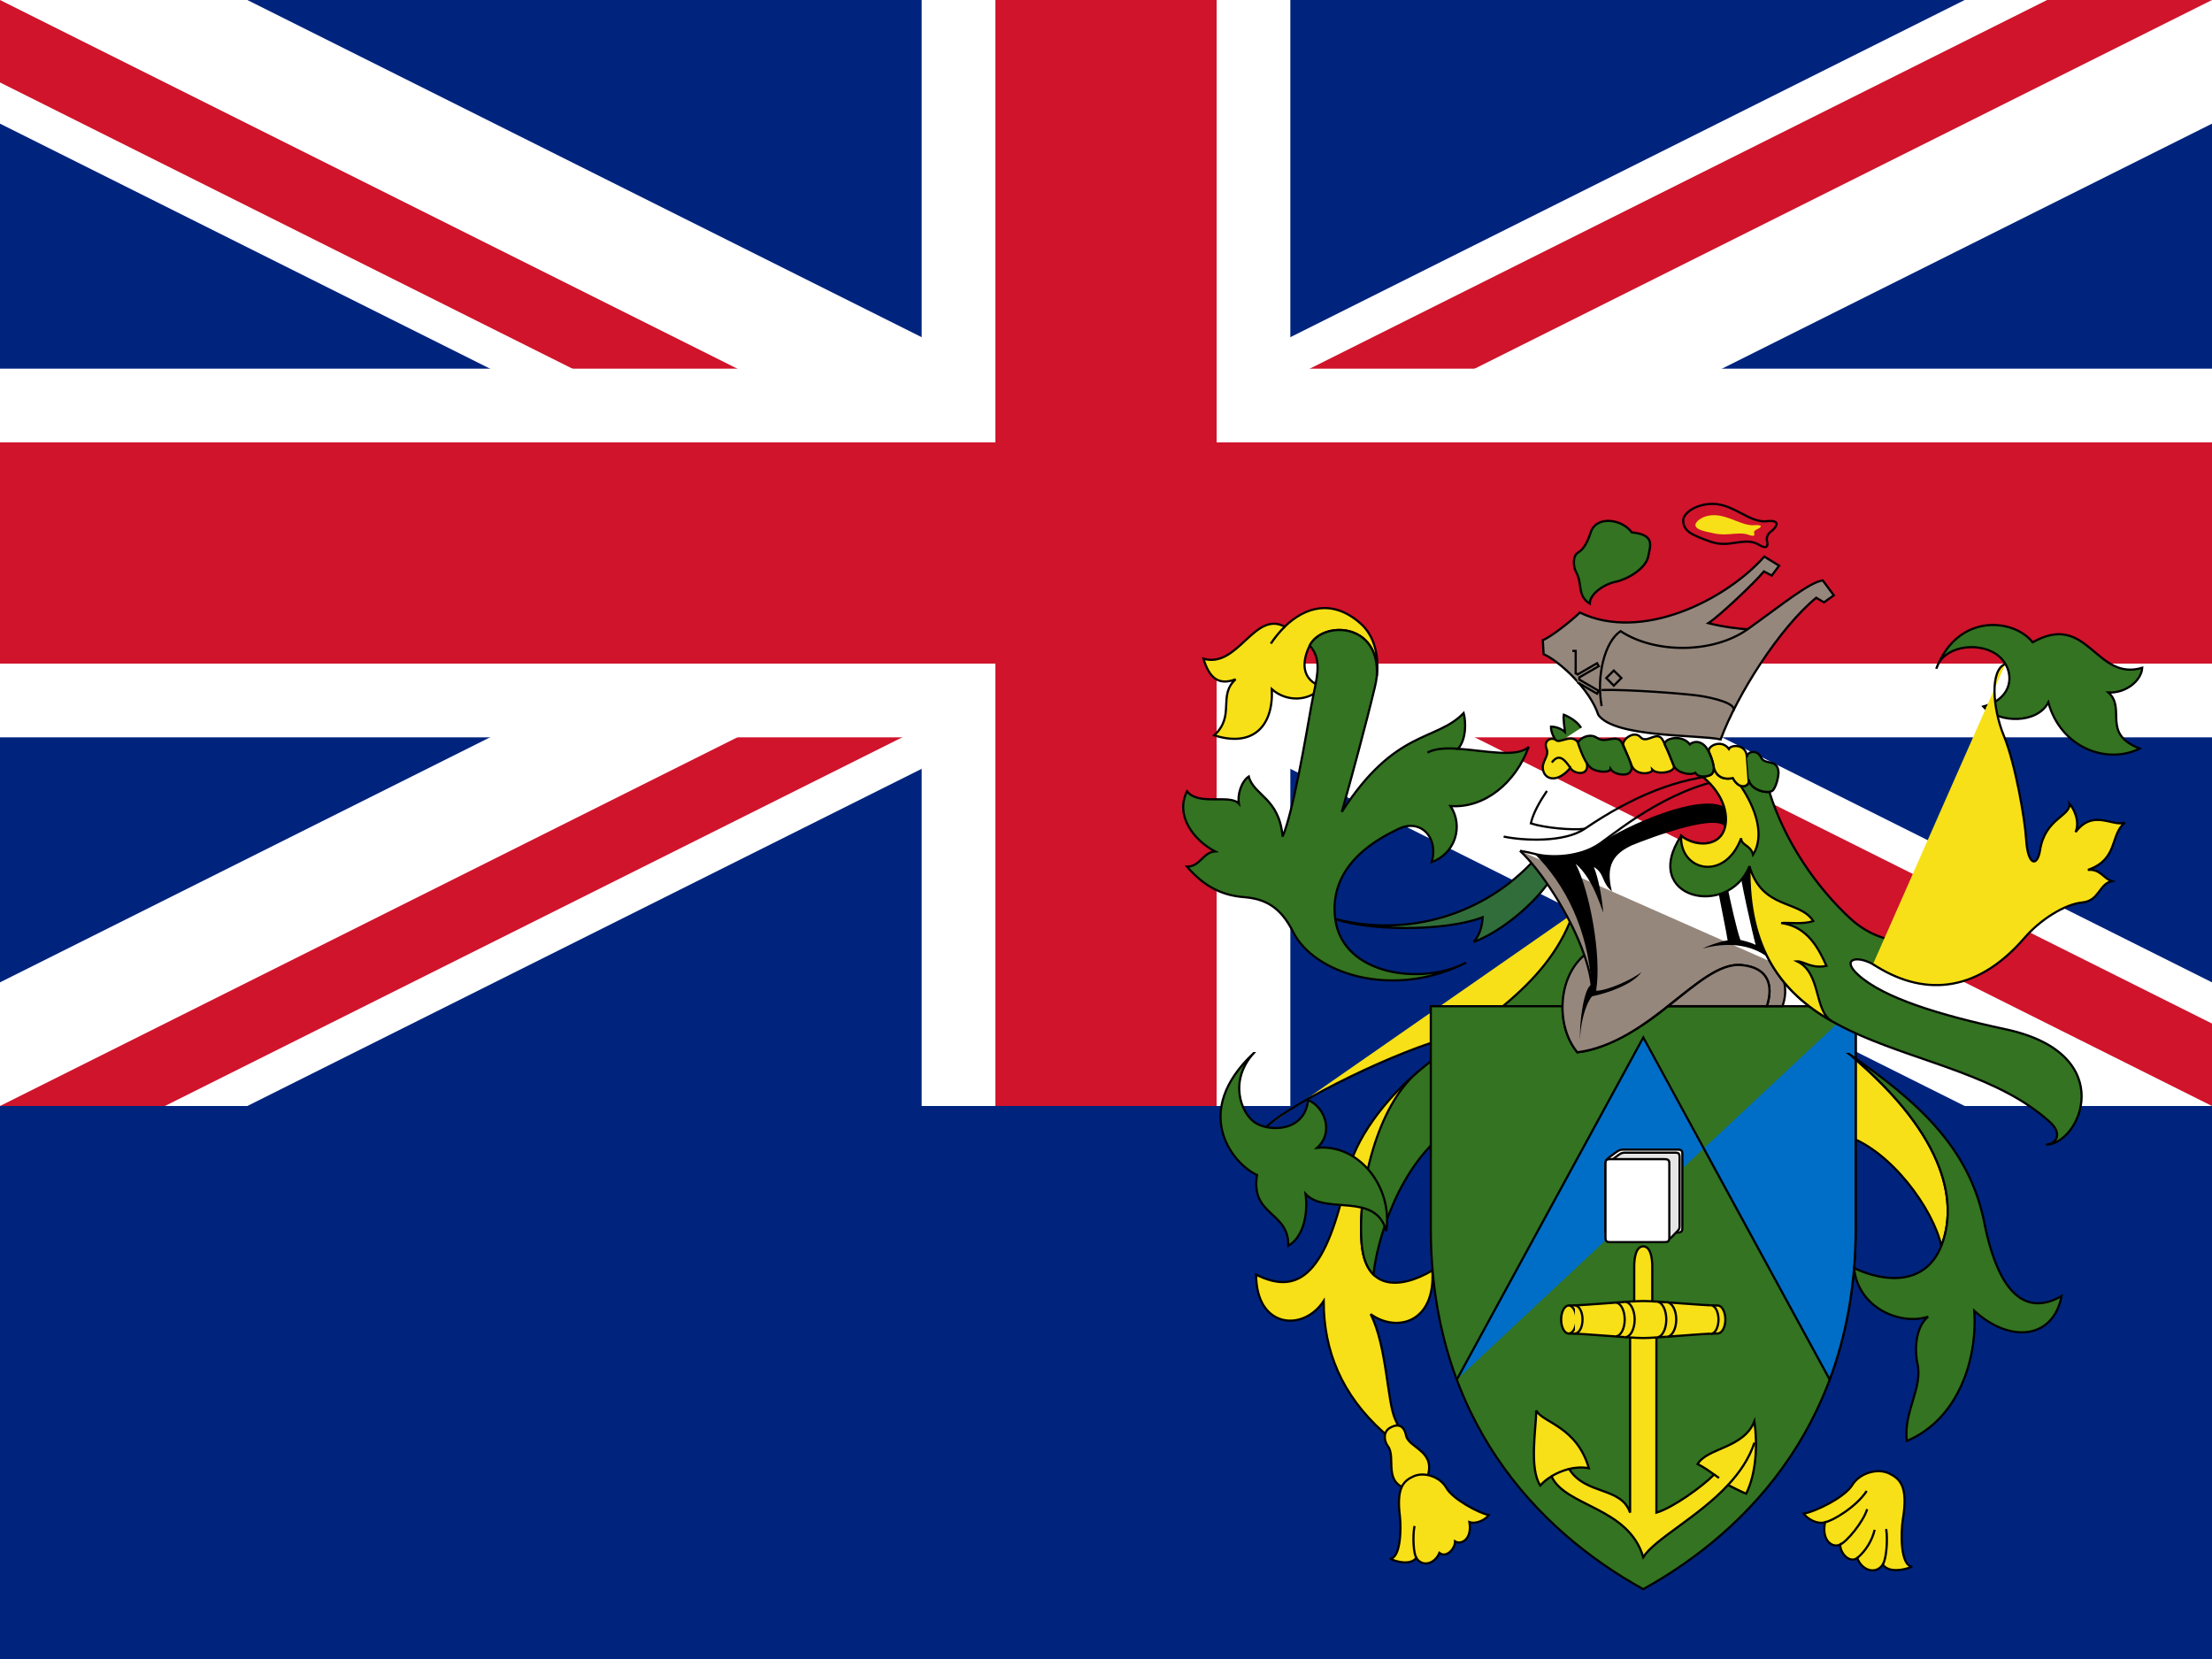
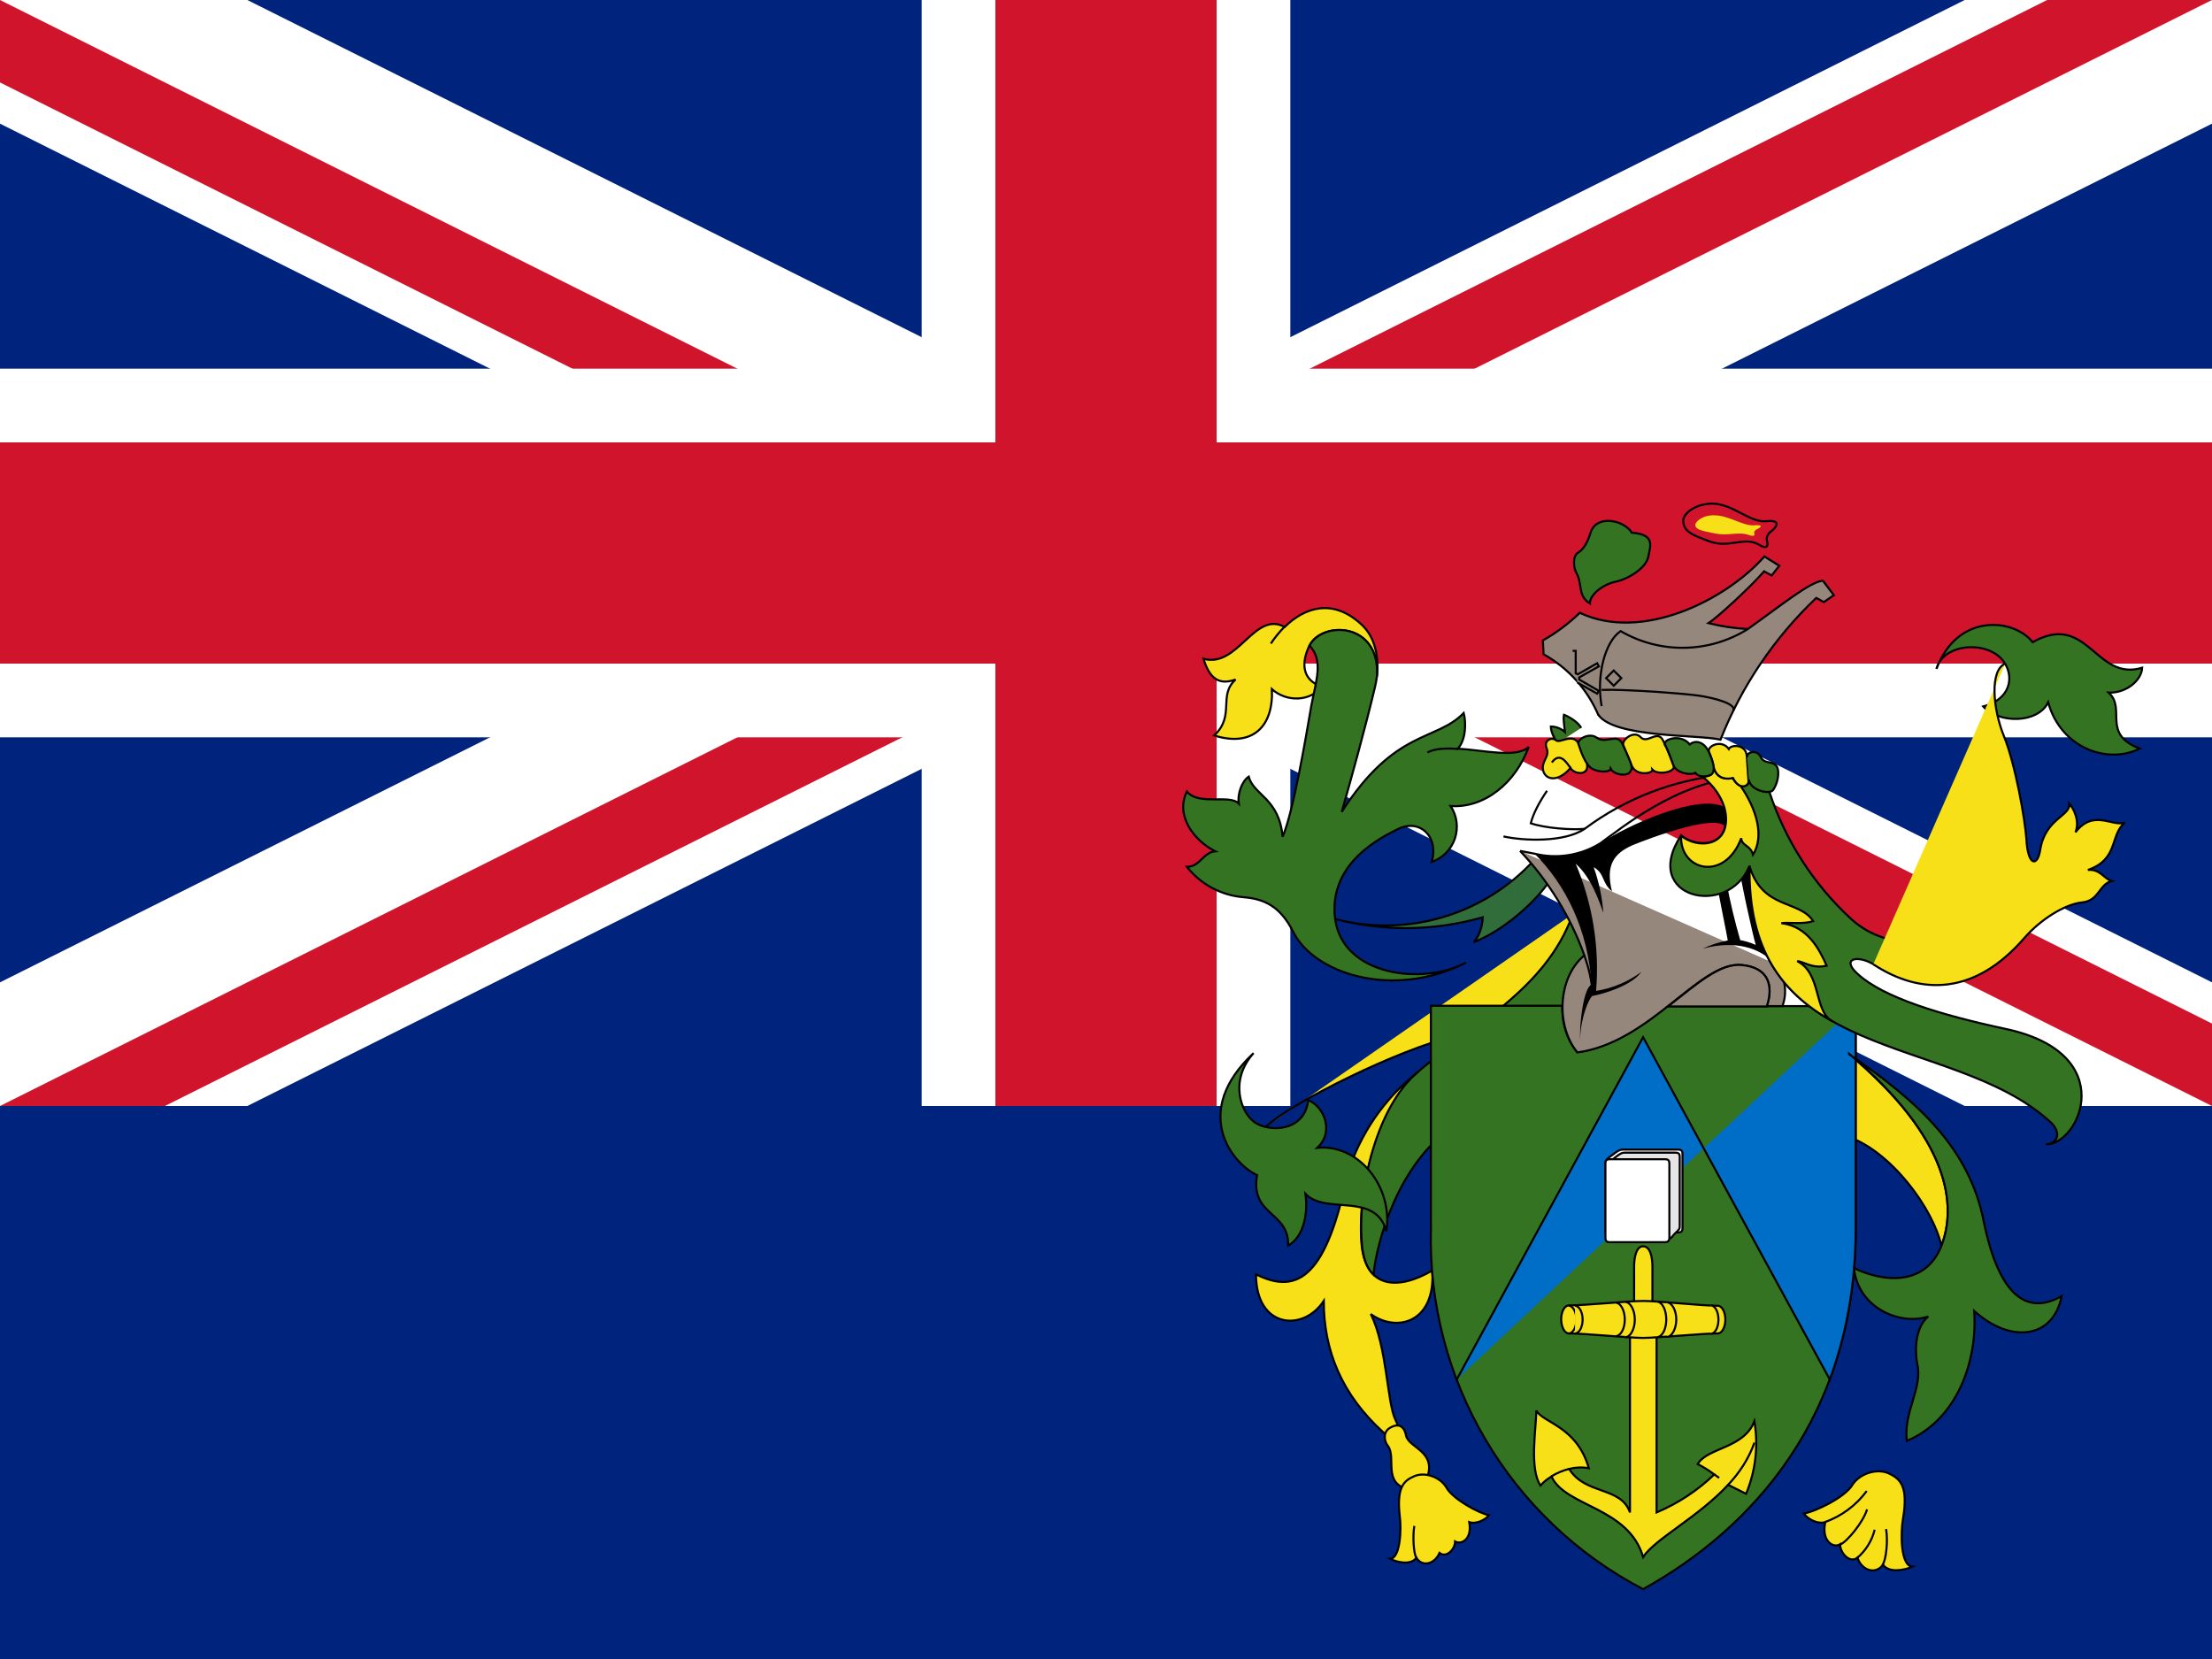
- <svg xmlns="http://www.w3.org/2000/svg" id="flag-icon-css-pn" width="640" height="480">
+ <svg xmlns="http://www.w3.org/2000/svg" id="flag-icon-css-pn" viewBox="0 0 640 480">
  <defs>
    <clipPath id="a">
      <path d="M-15-7.5h30v15h-30z" />
    </clipPath>
  </defs>
  <path fill="#00247d" d="M0 0h640v480H0z" />
  <g clip-path="url(#a)" transform="translate(320 160) scale(21.33333)">
    <circle r="20" fill="#00247d" />
    <path stroke="#fff" stroke-width="3" d="M-20-10l40 20m-40 0l40-20" />
    <path stroke="#cf142b" stroke-width="2" d="M-20-10l40 20m-40 0l40-20" />
    <path fill="#fff" d="M0 0l20 10h-3L-3 0m3 0l20-10h3L3 0M0 0l-20 10h-3L-3 0m3 0l-20-10h3L3 0" />
    <path stroke="#fff" stroke-width="5" d="M-20 0h40M0-10v20" />
    <path stroke="#cf142b" stroke-width="3" d="M-20 0h40M0-10v20" />
  </g>
-   <path fill="#f7e017" stroke="#000" stroke-width=".63" d="M409.941 310.379c-9.173 7.765-17.92 19.114-20.053 29.354-6.037 28.843-14.059 35.264-26.453 29.056 0 15.488 13.589 16.683 19.541 7.638 0 14.506 5.27 27.114 17.152 37.866 5.013 4.523 5.973 1.43 3.584-3.562-2.39-5.014-2.39-21.206-7.147-30.507 7.616 5.483 18.816 2.39 17.856-12.63-9.77 5.718-19.477 5.505-20.48-8.106-1.194-15.957 5.035-39.104 16-49.11zm-11.584-114.752c.64-5.718-.576-11.606-4.757-15.275-8.085-7.125-16-4.757-21.888.96-8.81-4.757-13.504 12.139-23.51 9.28 1.665 5.483 4.289 7.85 9.302 5.952-5.248 4.757 0 10.475-6.187 16.213 11.179 3.563 17.152-2.624 16.662-13.354 4.288 3.818 10.965 3.584 14.528-.704-5.952-1.92-5.974-7.104-3.563-11.926 3.563-7.146 20.352-6.869 19.413 8.854z" />
-   <path fill="#337321" stroke="#000" stroke-width=".63" d="M424.213 278.507c-12.629 6.656-35.754 3.797-37.888-12.63-2.133-16.426 13.824-23.829 18.112-25.962 6.678-3.35 11.904 2.602 9.771 9.514a10.816 10.816 0 0 0 5.461-16.213c9.771.725 18.838-6.656 22.635-17.13-3.413 3.263-12.757 1.066-20.459.554 2.39-2.624 2.347-7.701 1.643-10.325-8.107 8.32-19.776 4.523-35.264 28.587 2.39-8.32 6.912-25.024 9.536-35.968a27.093 27.093 0 0 0 .597-3.307c.939-15.723-15.829-16-19.413-8.853 3.925 4.416 1.877 9.578.47 17.386-1.665 9.302-5.249 30.742-8.32 37.888-.96-11.2-8.363-11.904-9.793-17.386-2.133 1.429-3.328 5.248-2.858 7.85-2.624-2.858-11.67.725-14.998-3.562-3.584 7.146 2.134 14.293 8.107 17.386-3.477.235-4.31 4.416-8.107 4.416 5.12 5.952 10.347 8.32 16.427 8.811 6.08.491 10.603 2.73 14.293 10.133 5.974 11.904 28.65 19.627 50.048 8.811z" />
-   <path fill="#f7e017" stroke="#000" stroke-width=".63" d="M455.659 263.957c-7.147 19.776-26.688 33.856-35.52 35.99-14.998 3.626-45.59 18.496-53.803 26.133" />
-   <path fill="#337321" stroke="#000" stroke-width=".63" d="M409.941 310.379c-11.306 9.6-17.194 33.152-16 49.13.32 4.438 1.579 7.446 3.456 9.28.854-9.045 7.147-32.426 23.232-42.88 13.568-8.81 34.774-28.586 42.646-51.221-1.43-4.053-3.819-6.912-8.342-9.77-7.786 21.375-28.693 31.615-45.013 45.44z" />
-   <path fill="#316d3a" stroke="#000" stroke-width=".63" d="M448.405 254.805c-4.053 6.059-13.226 14.4-22.037 17.75 1.899-2.155 2.496-4.907 2.603-7.168-11.2 4.309-33.579 3.84-42.646.49a58.176 58.176 0 0 0 57.664-17.151c1.92 2.133 3.563 4.053 4.416 6.08z" />
-   <path fill="#337321" stroke="#000" stroke-width=".63" d="M362.73 304.704c-18.197 17.067-6.186 31.936.96 35.264-1.92 11.904 9.302 10.475 9.046 20.48 4.544-2.624 5.739-9.515 5.013-14.997 5.718 6.186 20.267-.725 23.339 10.709 1.92-12.63-7.85-25.259-20.01-24.064 5.013-4.523 2.133-11.904-2.603-13.803-.96 9.28-11.435 9.28-15.488 6.422-4.054-2.859-7.403-12.16-.256-20.011z" />
-   <path fill="#f7e017" stroke="#000" stroke-width=".63" d="M402.176 413.099c-1.984 1.13-1.835 3.69-.597 5.354 2.496 3.328-1.75 10.88 6.314 12.502 2.39.49 4.224-.981 5.12-3.691 2.518-7.51-5.482-8.32-6.186-11.904-.726-3.584-2.987-3.221-4.651-2.261z" />
-   <path fill="#f7e017" stroke="#000" stroke-width=".63" d="M408.96 427.157c-2.667 1.238-5.013 2.987-3.925 11.542.426 3.562.213 12.16-2.859 12.288 1.899.939 5.952 1.962 7.616-.256 1.6 2.688 5.248 1.92 6.677-1.43 1.899 1.558 4.523-1.066 4.523-3.328 1.664 1.067 4.992-.469 4.16-5.589 2.027.704 4.65-.725 5.61-2.027-2.986-.597-10.495-4.65-12.287-7.872-1.771-3.2-6.422-4.757-9.515-3.328z" />
-   <path fill="none" stroke="#000" stroke-width=".64" d="M367.68 186.219c1.216-1.792 2.56-3.456 4.053-4.907m41.28 36.437c2.134-1.194 5.312-1.344 8.854-1.109m-12.054 234.09c-.853-1.173-1.13-6.186-.554-9.215m7.21 7.808" />
-   <path fill="#f7e017" stroke="#000" stroke-width=".63" d="M534.997 304.939c29.312 24.533 31.211 44.074 26.688 55.509-2.389-10.71-14.528-27.392-27.157-31.68l.47-23.83z" />
-   <path fill="#337321" stroke="#000" stroke-width=".63" d="M482.581 291.136h54.336v64.32c0 54.784-30.506 87.19-61.482 104.341-30.976-17.13-61.462-49.557-61.462-104.341v-64.32h38.123c.064 3.328.363 8.32 4.267 13.333 9.002-.896 19.2-7.616 26.24-13.333z" />
-   <path fill="#006ec7" stroke="#000" stroke-width=".63" d="M536.896 291.136v64.32c0 16.533-2.773 31.04-7.51 43.69l-53.93-98.986-53.952 98.987" />
-   <g fill="#f7e017" stroke="#000" stroke-width=".64">
-     <path d="M499.968 429.653c1.43.726 4.053 2.048 5.248 2.518 2.859-5.718 3.35-13.803 2.39-20.971-3.094 7.893-13.59 7.637-16.427 12.395 1.749.874 3.37 2.026 4.778 3.05-3.562 3.563-11.946 9.6-16.704 11.008V386.56c0-3.584-1.194-6.55-1.194-9.536v-10.56c0-2.39-.47-5.845-2.624-5.845-2.155 0-2.603 3.456-2.603 5.845v10.56c0 2.987-1.195 6.421-1.195 9.536v51.093c-2.624-7.616-12.885-5.013-17.642-12.629a13.525 13.525 0 0 1 5.717-.235c-3.563-12.16-13.333-13.098-15.232-16.682 0 5.013-2.133 16.682 1.173 21.696a13.27 13.27 0 0 1 3.243-2.646c4.053 8.811 22.25 8.832 26.539 23.36 3.456-5.333 15.85-11.52 24.533-20.864z" />
-     <path d="M475.435 387.136c4.053 0 16.917-1.323 21.546-1.323 1.216 0 2.219-1.792 2.219-4.032s-1.003-4.053-2.197-4.053c-4.651 0-17.515-1.301-21.547-1.301s-16.939 1.301-21.59 1.301c-1.194 0-2.175 1.813-2.175 4.053s.981 4.054 2.176 4.054c4.65 0 17.514 1.301 21.568 1.301zm-2.603-20.928" />
-     <path d="M453.888 385.813c1.216 0 2.197-1.792 2.197-4.032s-.981-4.053-2.197-4.053" />
-     <path d="M455.68 385.813c1.216 0 2.197-1.792 2.197-4.032s-.981-4.053-2.197-4.053m11.755 8.917c1.472 0 2.645-2.176 2.645-4.864 0-2.688-1.173-4.885-2.645-4.885m2.752 9.984c1.514 0 2.773-2.283 2.773-5.12 0-2.795-1.259-5.077-2.773-5.077m9.152 10.24c1.536 0 2.773-2.304 2.773-5.142 0-2.858-1.237-5.162-2.773-5.162m2.88 10.154c1.514 0 2.773-2.24 2.773-4.992 0-2.773-1.259-4.992-2.773-4.992m12.778 9.131c1.216 0 2.219-1.856 2.219-4.139 0-2.282-1.003-4.117-2.219-4.117m-46.144 49.493a18.133 18.133 0 0 1 5.12-2.133m43.392 2.603l-1.408-1.003m4.011 3.03c3.328-3.563 6.123-7.617 7.637-12.246" />
+   <path fill="#f7e017" stroke="#000" stroke-width=".6" d="M410 310.4a59.7 59.7 0 0 0-20.1 29.3c-6 28.9-14 35.3-26.5 29 0 15.6 13.6 16.8 19.6 7.7 0 14.5 5.3 27.1 17.1 37.9 5 4.5 6 1.4 3.6-3.6s-2.4-21.2-7.1-30.5c7.6 5.5 18.8 2.4 17.8-12.6-9.7 5.7-19.5 5.5-20.5-8.1-1.2-16 5-39.1 16-49.1zm-11.6-114.8c.6-5.7-.6-11.6-4.8-15.2-8-7.2-16-4.8-21.9 1-8.8-4.8-13.5 12-23.5 9.2 1.7 5.5 4.3 7.8 9.3 6-5.2 4.7 0 10.4-6.2 16.2 11.2 3.5 17.2-2.7 16.7-13.4 4.3 3.8 11 3.6 14.5-.7-6-2-6-7.1-3.6-12 3.6-7 20.4-6.8 19.5 9z" />
+   <path fill="#337321" stroke="#000" stroke-width=".6" d="M424.2 278.5c-12.6 6.7-35.7 3.8-37.9-12.6-2.1-16.4 13.8-23.8 18.1-26 6.7-3.3 12 2.6 9.8 9.5a10.8 10.8 0 0 0 5.5-16.2c9.7.7 18.8-6.6 22.6-17.1-3.4 3.3-12.8 1-20.5.5 2.4-2.6 2.4-7.7 1.7-10.3-8.1 8.3-19.8 4.5-35.3 28.6 2.4-8.3 7-25 9.6-36a27.1 27.1 0 0 0 .6-3.3c.9-15.7-15.9-16-19.5-8.8 4 4.4 2 9.6.5 17.4-1.6 9.3-5.2 30.7-8.3 37.9-1-11.2-8.4-12-9.8-17.4-2.1 1.4-3.3 5.2-2.9 7.8-2.6-2.8-11.6.7-15-3.5-3.5 7.1 2.2 14.3 8.2 17.3-3.5.3-4.4 4.5-8.2 4.5a23.3 23.3 0 0 0 16.5 8.8c6 .5 10.6 2.7 14.3 10.1 6 11.9 28.6 19.6 50 8.8z" />
+   <path fill="#f7e017" stroke="#000" stroke-width=".6" d="M455.7 264c-7.2 19.7-26.7 33.8-35.6 36-15 3.6-45.6 18.4-53.8 26" />
+   <path fill="#337321" stroke="#000" stroke-width=".6" d="M410 310.4c-11.4 9.6-17.3 33.1-16 49.1.3 4.4 1.5 7.5 3.4 9.3.8-9 7.1-32.4 23.2-42.9 13.6-8.8 34.8-28.6 42.7-51.2a18 18 0 0 0-8.4-9.8c-7.8 21.4-28.7 31.6-45 45.5z" />
+   <path fill="#316d3a" stroke="#000" stroke-width=".6" d="M448.4 254.8c-4 6-13.2 14.4-22 17.8 1.9-2.2 2.5-5 2.6-7.2a80.8 80.8 0 0 1-42.7.5 58.2 58.2 0 0 0 57.7-17.2c2 2.2 3.6 4 4.4 6.1z" />
+   <path fill="#337321" stroke="#000" stroke-width=".6" d="M362.7 304.7c-18.2 17-6.2 32 1 35.3-2 11.9 9.3 10.4 9 20.4 4.6-2.6 5.8-9.5 5-15 5.8 6.2 20.3-.7 23.4 10.8 2-12.7-7.9-25.3-20-24.1 5-4.5 2.1-11.9-2.6-13.8-1 9.3-11.5 9.3-15.5 6.4-4-2.8-7.4-12.1-.3-20z" />
+   <path fill="#f7e017" stroke="#000" stroke-width=".6" d="M402.2 413.1c-2 1.1-1.9 3.7-.6 5.3 2.5 3.4-1.8 11 6.3 12.6 2.4.5 4.2-1 5.1-3.7 2.5-7.5-5.5-8.4-6.2-12-.7-3.5-3-3.2-4.6-2.2z" />
+   <path fill="#f7e017" stroke="#000" stroke-width=".6" d="M409 427.2c-2.7 1.2-5 3-4 11.5.5 3.6.2 12.2-2.8 12.3 1.9 1 6 2 7.6-.3 1.6 2.7 5.2 2 6.7-1.4 1.9 1.6 4.5-1 4.5-3.3 1.7 1 5-.5 4.1-5.6 2 .7 4.7-.7 5.7-2-3-.6-10.5-4.7-12.3-8-1.8-3.1-6.4-4.7-9.5-3.2z" />
+   <path fill="none" stroke="#000" stroke-width=".6" d="M367.7 186.2a31.4 31.4 0 0 1 4-4.9m41.3 36.4c2.1-1.1 5.3-1.3 8.9-1m-12.1 234c-.8-1.1-1.1-6.2-.6-9.2m7.3 7.8" />
+   <path fill="#f7e017" stroke="#000" stroke-width=".6" d="M535 305c29.3 24.5 31.2 44 26.7 55.4-2.4-10.7-14.5-27.3-27.2-31.6l.5-23.9z" />
+   <path fill="#337321" stroke="#000" stroke-width=".6" d="M482.6 291.1h54.3v64.4c0 54.7-30.5 87.1-61.5 104.3A114.3 114.3 0 0 1 414 355.5V291h38c0 3.4.4 8.4 4.3 13.4 9-1 19.2-7.7 26.2-13.4z" />
+   <path fill="#006ec7" stroke="#000" stroke-width=".6" d="M536.9 291.1v64.4c0 16.5-2.8 31-7.5 43.6l-54-99-53.9 99" />
+   <g fill="#f7e017" stroke="#000" stroke-width=".6">
+     <path d="M500 429.6l5.2 2.6a38.3 38.3 0 0 0 2.4-21c-3 7.9-13.6 7.6-16.4 12.4a34.6 34.6 0 0 1 4.8 3 55 55 0 0 1-16.7 11v-51c0-3.6-1.2-6.6-1.2-9.6v-10.5c0-2.4-.5-5.9-2.7-5.9-2.1 0-2.6 3.5-2.6 5.9V377c0 3-1.2 6.4-1.2 9.6v51c-2.6-7.6-12.9-5-17.6-12.6a13.5 13.5 0 0 1 5.7-.2c-3.5-12.2-13.3-13.1-15.2-16.7 0 5-2.1 16.7 1.2 21.7a13.3 13.3 0 0 1 3.2-2.6c4 8.8 22.3 8.8 26.5 23.3 3.5-5.3 15.9-11.5 24.6-20.9z" />
+     <path d="M475.4 387.1c4 0 17-1.3 21.6-1.3 1.2 0 2.2-1.8 2.2-4s-1-4-2.2-4c-4.6 0-17.5-1.4-21.5-1.4s-17 1.3-21.6 1.3c-1.2 0-2.2 1.8-2.2 4s1 4.1 2.2 4.1c4.6 0 17.5 1.3 21.5 1.3zm-2.6-20.9" />
+     <path d="M453.9 385.8c1.2 0 2.2-1.8 2.2-4s-1-4-2.2-4" />
+     <path d="M455.7 385.8c1.2 0 2.2-1.8 2.2-4s-1-4-2.2-4m11.7 8.8c1.5 0 2.7-2.1 2.7-4.8 0-2.7-1.2-4.9-2.7-4.9m2.8 10c1.5 0 2.8-2.3 2.8-5.1s-1.3-5.1-2.8-5.1m9.1 10.2c1.6 0 2.8-2.3 2.8-5.1 0-2.9-1.2-5.2-2.8-5.2m3 10.2c1.4 0 2.7-2.3 2.7-5 0-2.8-1.3-5-2.8-5m12.8 9.1c1.2 0 2.2-1.8 2.2-4.1s-1-4.1-2.2-4.1m-46.2 49.5a18.1 18.1 0 0 1 5.2-2.2m43.4 2.6l-1.4-1m4 3c3.3-3.5 6-7.6 7.6-12.2" />
  </g>
-   <g stroke="#000" stroke-width=".64">
-     <path fill="#fff" d="M464.533 336.597c0-1.152.939-1.664 2.07-2.496 1.322-1.002 1.877-1.493 3.093-1.493h15.637c1.152 0 1.43.299 1.43 1.365v21.27c0 1.066-.278 1.365-1.43 1.365h-20.8v-20.181" />
-     <path fill="#e5e5e5" d="M481.472 358.464c2.048 0 1.685-.043 3.115-1.493 1.493-1.494 1.365-1.366 1.365-2.752v-19.435c0-1.003-.235-1.28-1.323-1.28h-14.442c-1.131 0-1.622.427-2.859 1.387-1.045.789-1.92 1.258-1.92 2.346v21.227h16.085z" />
-     <path fill="#fff" d="M482.987 358.016c0 1.067-.256 1.365-1.43 1.365H465.92c-1.152 0-1.408-.298-1.408-1.365v-21.27c0-1.066.256-1.365 1.408-1.365h15.637c1.174 0 1.43.299 1.43 1.366v21.269z" />
+   <g stroke="#000" stroke-width=".6">
+     <path fill="#fff" d="M464.5 336.6c0-1.2 1-1.7 2.1-2.5 1.3-1 1.9-1.5 3.1-1.5h15.6c1.2 0 1.5.3 1.5 1.4v21.2c0 1.1-.3 1.4-1.5 1.4h-20.8v-20.2" />
+     <path fill="#e5e5e5" d="M481.5 358.5c2 0 1.7 0 3-1.5 1.6-1.5 1.5-1.4 1.5-2.8v-19.4c0-1-.3-1.3-1.4-1.3h-14.4c-1.1 0-1.6.4-2.9 1.4-1 .8-1.9 1.3-1.9 2.3v21.3h16z" />
+     <path fill="#fff" d="M483 358c0 1-.3 1.4-1.4 1.4h-15.7c-1.1 0-1.4-.3-1.4-1.4v-21.3c0-1 .3-1.3 1.4-1.3h15.7c1.1 0 1.4.3 1.4 1.4V358z" />
  </g>
-   <path fill="#96877d" stroke="#000" stroke-width=".63" d="M513.323 278.677c3.05 3.392 4.053 7.958 2.389 12.438h-4.523c1.899-5.718.704-11.179-7.402-11.904-12.096-1.067-26.198 22.4-47.403 25.258-6.187-7.381-5.867-21.461 2.005-28.117-4.053-11.733-12.65-24.619-18.602-30.187" />
-   <path d="M460.459 284.928c-1.046-15.915-7.467-28.97-16.47-37.888 4.267 1.173 13.099 1.173 19.051-3.115 7.872-5.226 28.352-14.4 35.84-10.474a11.69 11.69 0 0 1 .49 6.186c-1.791-4.757-21.546 2.624-27.157 4.907-5.354 2.496-7.744 5.824-5.845 13.333-3.093-2.624-2.027-5.12-5.227-7.04 1.302 3.094 2.368 8.704 2.731 13.227-1.195-3.157-3.328-10.112-7.979-14.144 4.054 7.85 7.574 26.73 5.91 36.736 3.2 0 10.304-3.157 13.141-5.419-2.496 3.584-9.707 6.08-14.336 7.04-2.09 2.496-3.52 8.918-3.413 12.502-.342-4.416 1.045-15.147 3.264-15.851zm52.864-6.25c-3.947-4.395-11.307-6.785-20.736-4.225 1.429-.725 4.544-1.92 7.274-2.389-.362-2.496-2.624-13.227-2.986-15.83l2.624-1.066c1.322 6.4 2.986 13.803 4.053 16.79.853.212 2.752.596 4.416 1.429-.725-2.518-4.779-20.48-4.65-22.4l3.583-1.92c1.43 9.77 3.691 23.957 6.4 29.61z" />
-   <path fill="#96877d" stroke="#000" stroke-width=".64" d="M511.19 291.115c1.898-5.718.703-11.179-7.382-11.904-6.293-.555-13.099 5.546-21.163 11.904h28.544zm-52.651-51.328" />
-   <path fill="none" stroke="#000" stroke-width=".63" d="M458.39 276.352c1.322 3.797 2.175 7.467 2.303 10.73m-13.12-58.24c-2.133 3.137-4.032 6.529-4.65 9.387 4.053 1.323 12.032 2.027 15.616 1.558" />
-   <path fill="none" stroke="#000" stroke-width=".63" d="M439.787 246.165c1.536.256 2.986.555 4.202.875 4.288 1.195 13.099 1.195 19.072-3.093 5.974-4.288 22.144-17.6 40.491-19.05" />
-   <path fill="none" stroke="#000" stroke-width=".63" d="M435.05 242.048c5.718 1.195 17.515 1.792 23.467-2.261 13.824-9.408 27.158-14.891 40.491-15.616" />
-   <path fill="#337321" stroke="#000" stroke-width=".63" d="M534.997 304.939c20.011 13.824 34.774 27.157 39.083 48.618 4.267 21.44 12.373 27.158 22.4 21.44-2.39 12.374-14.784 13.803-25.259 4.267.96 14.293-4.778 31.467-19.541 37.653-.96-8.576 4.715-15.36 3.093-22.4-.704-3.093-.938-10.24 3.094-13.568-7.851 2.624-20.246-2.389-21.44-14.058 9.066 4.288 20.736 5.013 25.258-6.422 4.523-11.434 2.624-30.976-26.666-55.53zm25.259-111.488c6.187-16.214 22.4-14.528 27.861-7.616 15.979-9.067 18.134 11.434 31.702 7.381-.256 3.797-4.779 7.381-9.771 7.147 5.227 4.757-2.133 11.904 9.045 16.213-9.536 4.757-22.869-.256-26.453-13.355-3.093 6.187-14.293 6.187-18.816 1.195 9.77-2.624 9.067-11.69 3.584-15.253-5.525-3.606-15.253-2.134-17.152 4.266zm-48.32 35.669c4.437 14.336 13.653 27.67 23.552 36.757 11.435 10.475 28.693 7.851 38.357-2.133.214 19.947-20.437 21.483-31.936 15.232-5.056-2.773-9.173-1.301-4.266 3.093 7.36 6.678 23.53 11.627 42.624 15.723 33.365 7.147 21.44 33.6 11.669 33.365 2.816-.06 5.12-2.986 1.067-6.613-28.928-26.027-87.787-15.787-86.827-73.92-6.187 15.253-31.68 9.301-19.776-8.81 3.819 3.093 10.496 3.327 12.373-1.43 1.494-3.712.534-10.155-6.144-15.701 1.088-.09 3.456 0 3.2-2.731.32 1.6 1.771 3.99 5.526 3.2 1.066 1.685 2.197 2.795 3.712 2.197.298-.128 1.194-.576.853-2.282.277 3.157 4.053 4.288 6.016 4.053z" />
-   <path fill="#f7e017" stroke="#000" stroke-width=".63" d="M541.91 278.976c13.823 9.045 29.44 9.045 43.84-7.616 4.522-5.248 11.669-9.77 16.682-10.24 4.992-.491 4.757-5.248 8.576-6.187-2.39-.725-3.328-3.584-6.912-3.242 8.939-3.094 6.315-10.24 10.73-13.696-3.583 1.322-9.173-4.054-14.293 2.752 1.302-3.115-.49-6.806-1.792-8.235.47 3.584-7.04 4.288-8.469 13.355-.79 5.077-3.563 4.757-4.053-3.094-.342-5.76-3.094-21.696-6.4-29.781-3.35-8.107-4.118-19.221.426-20.907m-33.557 234.283c2.944 1.493 5.461 3.541 3.883 13.077-.64 3.947-.79 13.547 2.666 13.824-2.176.981-6.741 1.92-8.49-.597-1.92 2.923-5.952 1.899-7.403-1.898-2.197 1.642-4.992-1.387-4.907-3.926-1.898 1.131-5.546-.747-4.394-6.421-2.304.704-5.163-1.003-6.187-2.496 3.37-.533 11.925-4.736 14.059-8.256 2.133-3.499 7.381-5.035 10.773-3.307z" />
-   <path fill="none" stroke="#000" stroke-width=".64" d="M544.725 452.672c.982-1.28 1.536-6.87 1.003-10.283m-8.384 8.427a15.744 15.744 0 0 0 5.056-8.192m-9.963 4.245c1.878-.789 6.635-6.464 7.787-10.218m-12.203 3.776c2.219-.363 9.11-4.48 12.075-9.046" />
-   <path fill="#f7e017" stroke="#000" stroke-width=".63" d="M506.176 250.624c-.405 24.427 9.75 36.779 23.808 44.821-5.227-3.136-2.965-13.866-10.005-17.301 1.685-.128 4.288 2.261 8.469 1.301-2.027-4.522-5.355-11.434-13.099-12.373 2.027-.235 6.422.469 9.28-.597-4.053-6.187-14.762-3.222-18.453-15.851zm-2.539-23.21c-.853-.3-1.6-1.153-2.304-2.283-3.754.81-5.205-1.579-5.504-3.2.214 2.773-2.133 2.645-3.242 2.73 6.72 5.547 7.68 12.011 6.186 15.723-1.92 4.757-8.576 4.523-12.373 1.43-.49 10.111 12.608 13.44 17.365.703 0 2.134 2.752 1.92 3.456 4.779 3.414-5.483.854-13.355-3.584-19.883z" />
-   <path fill="#cf142b" stroke="#000" stroke-width=".64" d="M486.997 150.677c-.085-2.133 3.627-4.928 8.64-4.885 6.016.064 10.667 5.547 15.467 5.013 4.8-.533 2.453 2.134 1.43 2.859-1.003.704-1.6 1.792-1.238 3.093.363 1.302-.256 2.176-2.197.96-4.288-2.688-8.598 1.067-14.251-1.024-4.907-1.792-7.744-2.773-7.85-6.016z" />
-   <path fill="#96877d" stroke="#000" stroke-width=".64" d="M462.464 206.912c-2.39-7.51-11.435-15.723-15.85-17.643l-.235-4.053c2.389-.939 8.106-5.461 10.73-7.979 17.856 8.576 42.155-3.562 53.355-16.192l4.288 2.624-2.133 2.859-2.262-1.195c-2.752 3.328-12.97 12.971-16.085 14.976 4.181 1.067 9.856 1.792 11.435 1.707 10.005-7.147 17.856-13.59 21.674-14.08l3.2 4.31-2.837 2.026-2.261-1.323c-10.731 8.832-22.87 28.118-27.648 40.982-6.656-1.43-30.507-.47-35.371-7.04z" />
-   <path fill="none" stroke="#000" stroke-width=".64" d="M463.403 204.288c-1.6-8.875.96-18.71 5.482-21.675 9.899 6.55 26.816 6.55 36.822-.597" />
-   <path fill="none" stroke="#000" stroke-width=".64" d="M463.403 199.637c7.637-.213 24.192 1.067 28.245 1.664 4.053.598 10.837 2.262 9.877 4.288m-34.602-7.21l2.197-2.198-2.197-2.176-2.176 2.176 2.176 2.198z" />
-   <path fill="#337321" stroke="#000" stroke-width=".64" d="M472.107 154.027c-2.731-3.84-10.283-5.035-11.904.106-.726 2.262-1.792 4.651-3.584 5.718-1.771 1.066-1.366 4.33-.576 5.717 1.898 3.456.213 6.784 3.925 9.067 0-2.752 4.053-5.611 7.51-6.315 3.455-.725 8.682-3.819 9.386-7.253.725-3.478 1.92-6.336-4.757-7.04z" />
-   <path fill="#96877d" stroke="#000" stroke-width=".64" d="M454.933 188.33h.96v6.507c.214.064.427.171.576.299l5.611-3.243.49.854-5.631 3.242a1.707 1.707 0 0 1 0 .64l5.632 3.264-.491.811-5.632-3.243" />
-   <path fill="#337321" stroke="#000" stroke-width=".64" d="M450.667 215.019c-.704-.854-2.027-3.115-1.92-4.779a6.187 6.187 0 0 1 4.053 1.557c-.107-1.194-.576-3.818-.341-5.013 1.301.49 4.053 2.027 4.992 3.819" />
-   <path fill="#f7e017" d="M490.539 151.893c-.043-.853 1.92-2.858 5.418-2.837 4.203.021 8.107 3.115 11.478 2.901 3.37-.213 1.706.854 1.002 1.152-.704.299-1.13.747-.874 1.28.256.534-.192.875-1.536.384-3.008-1.088-6.016.427-9.984-.426-3.414-.726-5.419-1.131-5.504-2.454z" />
-   <g stroke="#000" stroke-width=".64">
-     <path fill="#f7e017" d="M454.357 222.165c-3.562 4.267-7.146 3.563-7.85.832-.726-2.752 1.92-4.053.938-6.442-.938-2.39 1.558-3.456 2.752-2.39 1.195 1.067 4.992-2.368 6.678 1.195 1.664 3.584 2.986 6.08 2.005 7.51-.939 1.429-3.797.725-4.523-.705zm15.36-6.442c-.682-1.558 3.03-4.587 4.928-2.432 1.92 2.133 4.907-2.347 6.571 1.066 1.664 3.392 2.197 5.184 3.03 7.083.853 1.92-4.523 2.923-6.187 1.259.213 1.13-4.63 2.005-5.974-1.195l-2.368-5.781zm24.79 1.962c-.896-1.664 3.456-4.053 5.717-1.002.597-1.259 4.907-1.494 5.184 2.133.299 3.627.427 5.781.533 7.21.107 1.43-2.602 2.731-4.586-.895-3.499.725-5.12-1.238-5.547-3.328-.427-2.091-.81-3.094-1.28-4.118z" />
-     <path fill="#337321" d="M456.661 215.317c-.533-1.194 3.051-3.584 5.483-1.792 2.453 1.792 5.824-1.557 7.253 1.664 2.923 6.486 3.115 6.976 2.219 8.214-.896 1.258-4.693.768-5.653-.939-.192 1.173-3.478.981-5.184.043-1.963-1.067-3.35-5.056-4.118-7.19zm25.088.278c-.853-1.835 4.758-3.435 7.19-.214 1.258-1.152 3.989-1.216 5.546 2.304 1.558 3.52 1.792 5.483.64 6.379-.789.64-3.669 1.13-4.629-.47-1.323.833-5.355.107-6.25-2.133-.897-2.282-1.665-4.266-2.497-5.866zm23.702 3.52c-.107-1.664 2.922-2.432 4.053 0 1.13 2.432 4.757.256 5.077 4.288.043.768-.426 3.754-1.557 5.184-1.13 1.429-6.677 0-7.04-3.03" />
-     <path fill="none" d="M454.357 222.165c-1.301-1.792-3.093-4.65-5.354-1.557m16.981 1.835" />
+   <path fill="#96877d" stroke="#000" stroke-width=".6" d="M513.3 278.7a12 12 0 0 1 2.4 12.4h-4.5c1.9-5.7.7-11.2-7.4-11.9-12.1-1-26.2 22.4-47.4 25.3-6.2-7.4-5.9-21.5 2-28.1a86.7 86.7 0 0 0-18.6-30.2" />
+   <path d="M460.5 285c-1-16-7.5-29-16.5-38a25 25 0 0 0 19-3c8-5.3 28.4-14.5 35.9-10.5a11.7 11.7 0 0 1 .5 6.1c-1.8-4.7-21.6 2.7-27.2 5-5.3 2.4-7.7 5.8-5.8 13.3-3.1-2.6-2-5.1-5.3-7a50 50 0 0 1 2.8 13.2c-1.2-3.2-3.4-10.1-8-14.2a78 78 0 0 1 5.9 36.8 30 30 0 0 0 13.1-5.5c-2.5 3.6-9.7 6.1-14.3 7-2 2.6-3.5 9-3.4 12.6-.3-4.4 1-15.2 3.3-15.9zm52.8-6.3c-4-4.4-11.3-6.8-20.7-4.2a29.8 29.8 0 0 1 7.3-2.4c-.4-2.5-2.7-13.3-3-15.9l2.6-1a178 178 0 0 0 4 16.8c1 .2 2.8.6 4.5 1.4-.8-2.5-4.8-20.5-4.7-22.4l3.6-2c1.4 9.8 3.7 24 6.4 29.7z" />
+   <path fill="#96877d" stroke="#000" stroke-width=".6" d="M511.2 291.1c1.9-5.7.7-11.2-7.4-11.9-6.3-.5-13 5.6-21.2 12h28.6zm-52.7-51.3" />
+   <path fill="none" stroke="#000" stroke-width=".6" d="M458.4 276.4c1.3 3.8 2.2 7.4 2.3 10.7m-13.1-58.3c-2.2 3.2-4 6.6-4.7 9.4 4 1.4 12 2 15.6 1.6" />
+   <path fill="none" stroke="#000" stroke-width=".6" d="M439.8 246.2l4.2.8a24.9 24.9 0 0 0 19-3c6-4.3 22.2-17.7 40.6-19.1" />
+   <path fill="none" stroke="#000" stroke-width=".6" d="M435 242c5.8 1.3 17.6 1.8 23.5-2.2a80.4 80.4 0 0 1 40.5-15.6" />
+   <path fill="#337321" stroke="#000" stroke-width=".6" d="M535 305c20 13.8 34.8 27.1 39 48.6 4.4 21.4 12.5 27.1 22.5 21.4-2.4 12.4-14.8 13.8-25.3 4.3 1 14.3-4.8 31.4-19.5 37.6-1-8.6 4.7-15.3 3-22.4-.6-3-.9-10.2 3.2-13.6-7.9 2.7-20.3-2.3-21.5-14 9 4.3 20.8 5 25.3-6.4 4.5-11.5 2.6-31-26.7-55.6zm25.3-111.5c6.1-16.3 22.4-14.6 27.8-7.7 16-9 18.1 11.5 31.7 7.4-.2 3.8-4.8 7.4-9.7 7.2 5.2 4.7-2.2 11.9 9 16.2-9.5 4.7-22.9-.3-26.5-13.4-3 6.2-14.3 6.2-18.8 1.2 9.8-2.6 9-11.7 3.6-15.2-5.5-3.6-15.3-2.2-17.1 4.2zM511.9 229a86.8 86.8 0 0 0 23.6 36.8c11.4 10.5 28.7 7.8 38.3-2.2.3 20-20.4 21.5-31.9 15.3-5-2.8-9.2-1.3-4.3 3 7.4 6.7 23.6 11.7 42.7 15.8 33.3 7.1 21.4 33.6 11.6 33.4 2.9-.1 5.2-3 1.1-6.7-29-26-87.8-15.7-86.8-73.9-6.2 15.3-31.7 9.3-19.8-8.8 3.8 3.1 10.5 3.3 12.4-1.4 1.5-3.7.5-10.2-6.2-15.7 1.1-.1 3.5 0 3.2-2.7.3 1.6 1.8 4 5.5 3.2 1.1 1.6 2.2 2.8 3.8 2.2.3-.2 1.2-.6.8-2.3.3 3.1 4 4.3 6 4z" />
+   <path fill="#f7e017" stroke="#000" stroke-width=".6" d="M542 279c13.7 9 29.3 9 43.7-7.6 4.6-5.3 11.7-9.8 16.7-10.3s4.8-5.2 8.6-6.2c-2.4-.7-3.3-3.5-6.9-3.2 9-3.1 6.3-10.2 10.7-13.7-3.6 1.3-9.1-4-14.3 2.8 1.3-3.2-.5-6.9-1.8-8.3.5 3.6-7 4.3-8.4 13.4-.8 5-3.6 4.7-4-3.1-.4-5.8-3.2-21.7-6.5-29.8-3.3-8.1-4.1-19.2.4-21m-33.5 234.4c3 1.5 5.5 3.5 3.9 13-.7 4-.8 13.6 2.7 13.9-2.2 1-6.8 1.9-8.5-.6-2 2.9-6 1.9-7.4-2-2.2 1.7-5-1.3-5-3.9-1.8 1.2-5.5-.7-4.3-6.4-2.3.7-5.2-1-6.2-2.5 3.3-.5 11.9-4.7 14-8.2 2.2-3.5 7.4-5 10.8-3.3z" />
+   <path fill="none" stroke="#000" stroke-width=".6" d="M544.7 452.7c1-1.3 1.6-6.9 1-10.3m-8.4 8.4a15.7 15.7 0 0 0 5.1-8.2m-10 4.3c2-.8 6.7-6.5 7.8-10.2m-12.2 3.7a26 26 0 0 0 12.1-9" />
+   <path fill="#f7e017" stroke="#000" stroke-width=".6" d="M506.2 250.6c-.4 24.5 9.7 36.8 23.8 44.8-5.2-3-3-13.8-10-17.3 1.7 0 4.3 2.3 8.5 1.3-2-4.5-5.4-11.4-13.1-12.3 2-.3 6.4.4 9.2-.6-4-6.2-14.7-3.3-18.4-15.9zm-2.6-23.2c-.8-.3-1.6-1.1-2.3-2.3-3.7.8-5.2-1.5-5.5-3.2.2 2.8-2.1 2.7-3.2 2.8 6.7 5.5 7.7 12 6.2 15.7-2 4.7-8.6 4.5-12.4 1.4-.5 10.1 12.6 13.5 17.4.7 0 2.2 2.7 2 3.4 4.8 3.4-5.5.9-13.4-3.6-19.9z" />
+   <path fill="#cf142b" stroke="#000" stroke-width=".6" d="M487 150.7c0-2.2 3.6-5 8.6-5 6 .2 10.7 5.6 15.5 5.1 4.8-.5 2.5 2.1 1.4 2.9-1 .7-1.6 1.8-1.2 3 .4 1.4-.3 2.2-2.2 1-4.3-2.7-8.6 1-14.3-1-4.9-1.8-7.7-2.8-7.8-6z" />
+   <path fill="#96877d" stroke="#000" stroke-width=".6" d="M462.5 207a36.5 36.5 0 0 0-15.9-17.7l-.2-4a53 53 0 0 0 10.7-8c17.9 8.5 42.2-3.6 53.4-16.3l4.3 2.7-2.2 2.8-2.2-1.2c-2.8 3.4-13 13-16.1 15a61 61 0 0 0 11.4 1.7c10-7.1 17.9-13.6 21.7-14l3.2 4.2-2.9 2-2.2-1.2a114.6 114.6 0 0 0-27.7 41c-6.6-1.5-30.5-.5-35.3-7.1z" />
+   <path fill="none" stroke="#000" stroke-width=".6" d="M463.4 204.3c-1.6-8.9 1-18.7 5.5-21.7a35.6 35.6 0 0 0 36.8-.6" />
+   <path fill="none" stroke="#000" stroke-width=".6" d="M463.4 199.6c7.6-.2 24.2 1.1 28.3 1.7 4 .6 10.8 2.3 9.8 4.3m-34.6-7.2l2.2-2.2-2.2-2.2-2.2 2.2 2.2 2.2z" />
+   <path fill="#337321" stroke="#000" stroke-width=".6" d="M472.1 154c-2.7-3.8-10.3-5-11.9.1-.7 2.3-1.8 4.7-3.6 5.8-1.7 1-1.3 4.3-.6 5.7 2 3.4.3 6.7 4 9 0-2.7 4-5.6 7.5-6.3 3.4-.7 8.7-3.8 9.4-7.2.7-3.5 1.9-6.4-4.8-7z" />
+   <path fill="#96877d" stroke="#000" stroke-width=".6" d="M455 188.3h.9v6.5l.6.3 5.6-3.2.5.9-5.7 3.2a1.7 1.7 0 0 1 0 .6l5.7 3.3-.5.8-5.7-3.2" />
+   <path fill="#337321" stroke="#000" stroke-width=".6" d="M450.7 215c-.7-.8-2-3.1-2-4.8a6.2 6.2 0 0 1 4.1 1.6c-.1-1.2-.6-3.8-.3-5 1.3.5 4 2 5 3.8" />
+   <path fill="#f7e017" d="M490.5 151.9c0-.9 2-2.9 5.5-2.8 4.2 0 8 3 11.4 2.9 3.4-.3 1.7.8 1 1.1-.7.3-1 .8-.8 1.3.2.5-.2.9-1.6.4-3-1.1-6 .4-10-.5-3.4-.7-5.4-1-5.5-2.4z" />
+   <g stroke="#000" stroke-width=".6">
+     <path fill="#f7e017" d="M454.4 222.2c-3.6 4.2-7.2 3.5-7.9.8-.7-2.8 2-4 1-6.5-1-2.3 1.5-3.4 2.7-2.3 1.2 1 5-2.4 6.7 1.2 1.6 3.5 3 6 2 7.5-1 1.4-3.8.7-4.5-.7zm15.3-6.5c-.7-1.5 3-4.6 5-2.4 1.9 2.1 4.9-2.4 6.5 1 1.7 3.4 2.2 5.2 3 7.1.9 2-4.5 3-6.1 1.3.2 1.1-4.7 2-6-1.2l-2.4-5.8zm24.8 2c-.9-1.7 3.5-4 5.7-1 .6-1.3 5-1.5 5.2 2.1l.5 7.2c.1 1.5-2.6 2.8-4.5-.9-3.5.8-5.2-1.2-5.6-3.3a17 17 0 0 0-1.3-4.1z" />
+     <path fill="#337321" d="M456.7 215.3c-.6-1.2 3-3.6 5.4-1.8 2.5 1.8 5.9-1.5 7.3 1.7 3 6.5 3.1 7 2.2 8.2-.9 1.3-4.7.8-5.6-1-.2 1.2-3.5 1-5.2.1-2-1-3.4-5-4.1-7.2zm25 .3c-.8-1.8 4.8-3.4 7.2-.2 1.3-1.2 4-1.2 5.6 2.3 1.5 3.5 1.8 5.5.6 6.4-.8.6-3.6 1-4.6-.5-1.3.8-5.4.1-6.3-2.1-.8-2.3-1.6-4.3-2.4-6zm23.8 3.5c-.2-1.6 2.9-2.4 4 0 1.1 2.5 4.8.3 5 4.3a9 9 0 0 1-1.5 5.2c-1.1 1.4-6.6 0-7-3" />
+     <path fill="none" d="M454.4 222.2c-1.3-1.8-3.1-4.7-5.4-1.6m17 1.8" />
  </g>
</svg>
